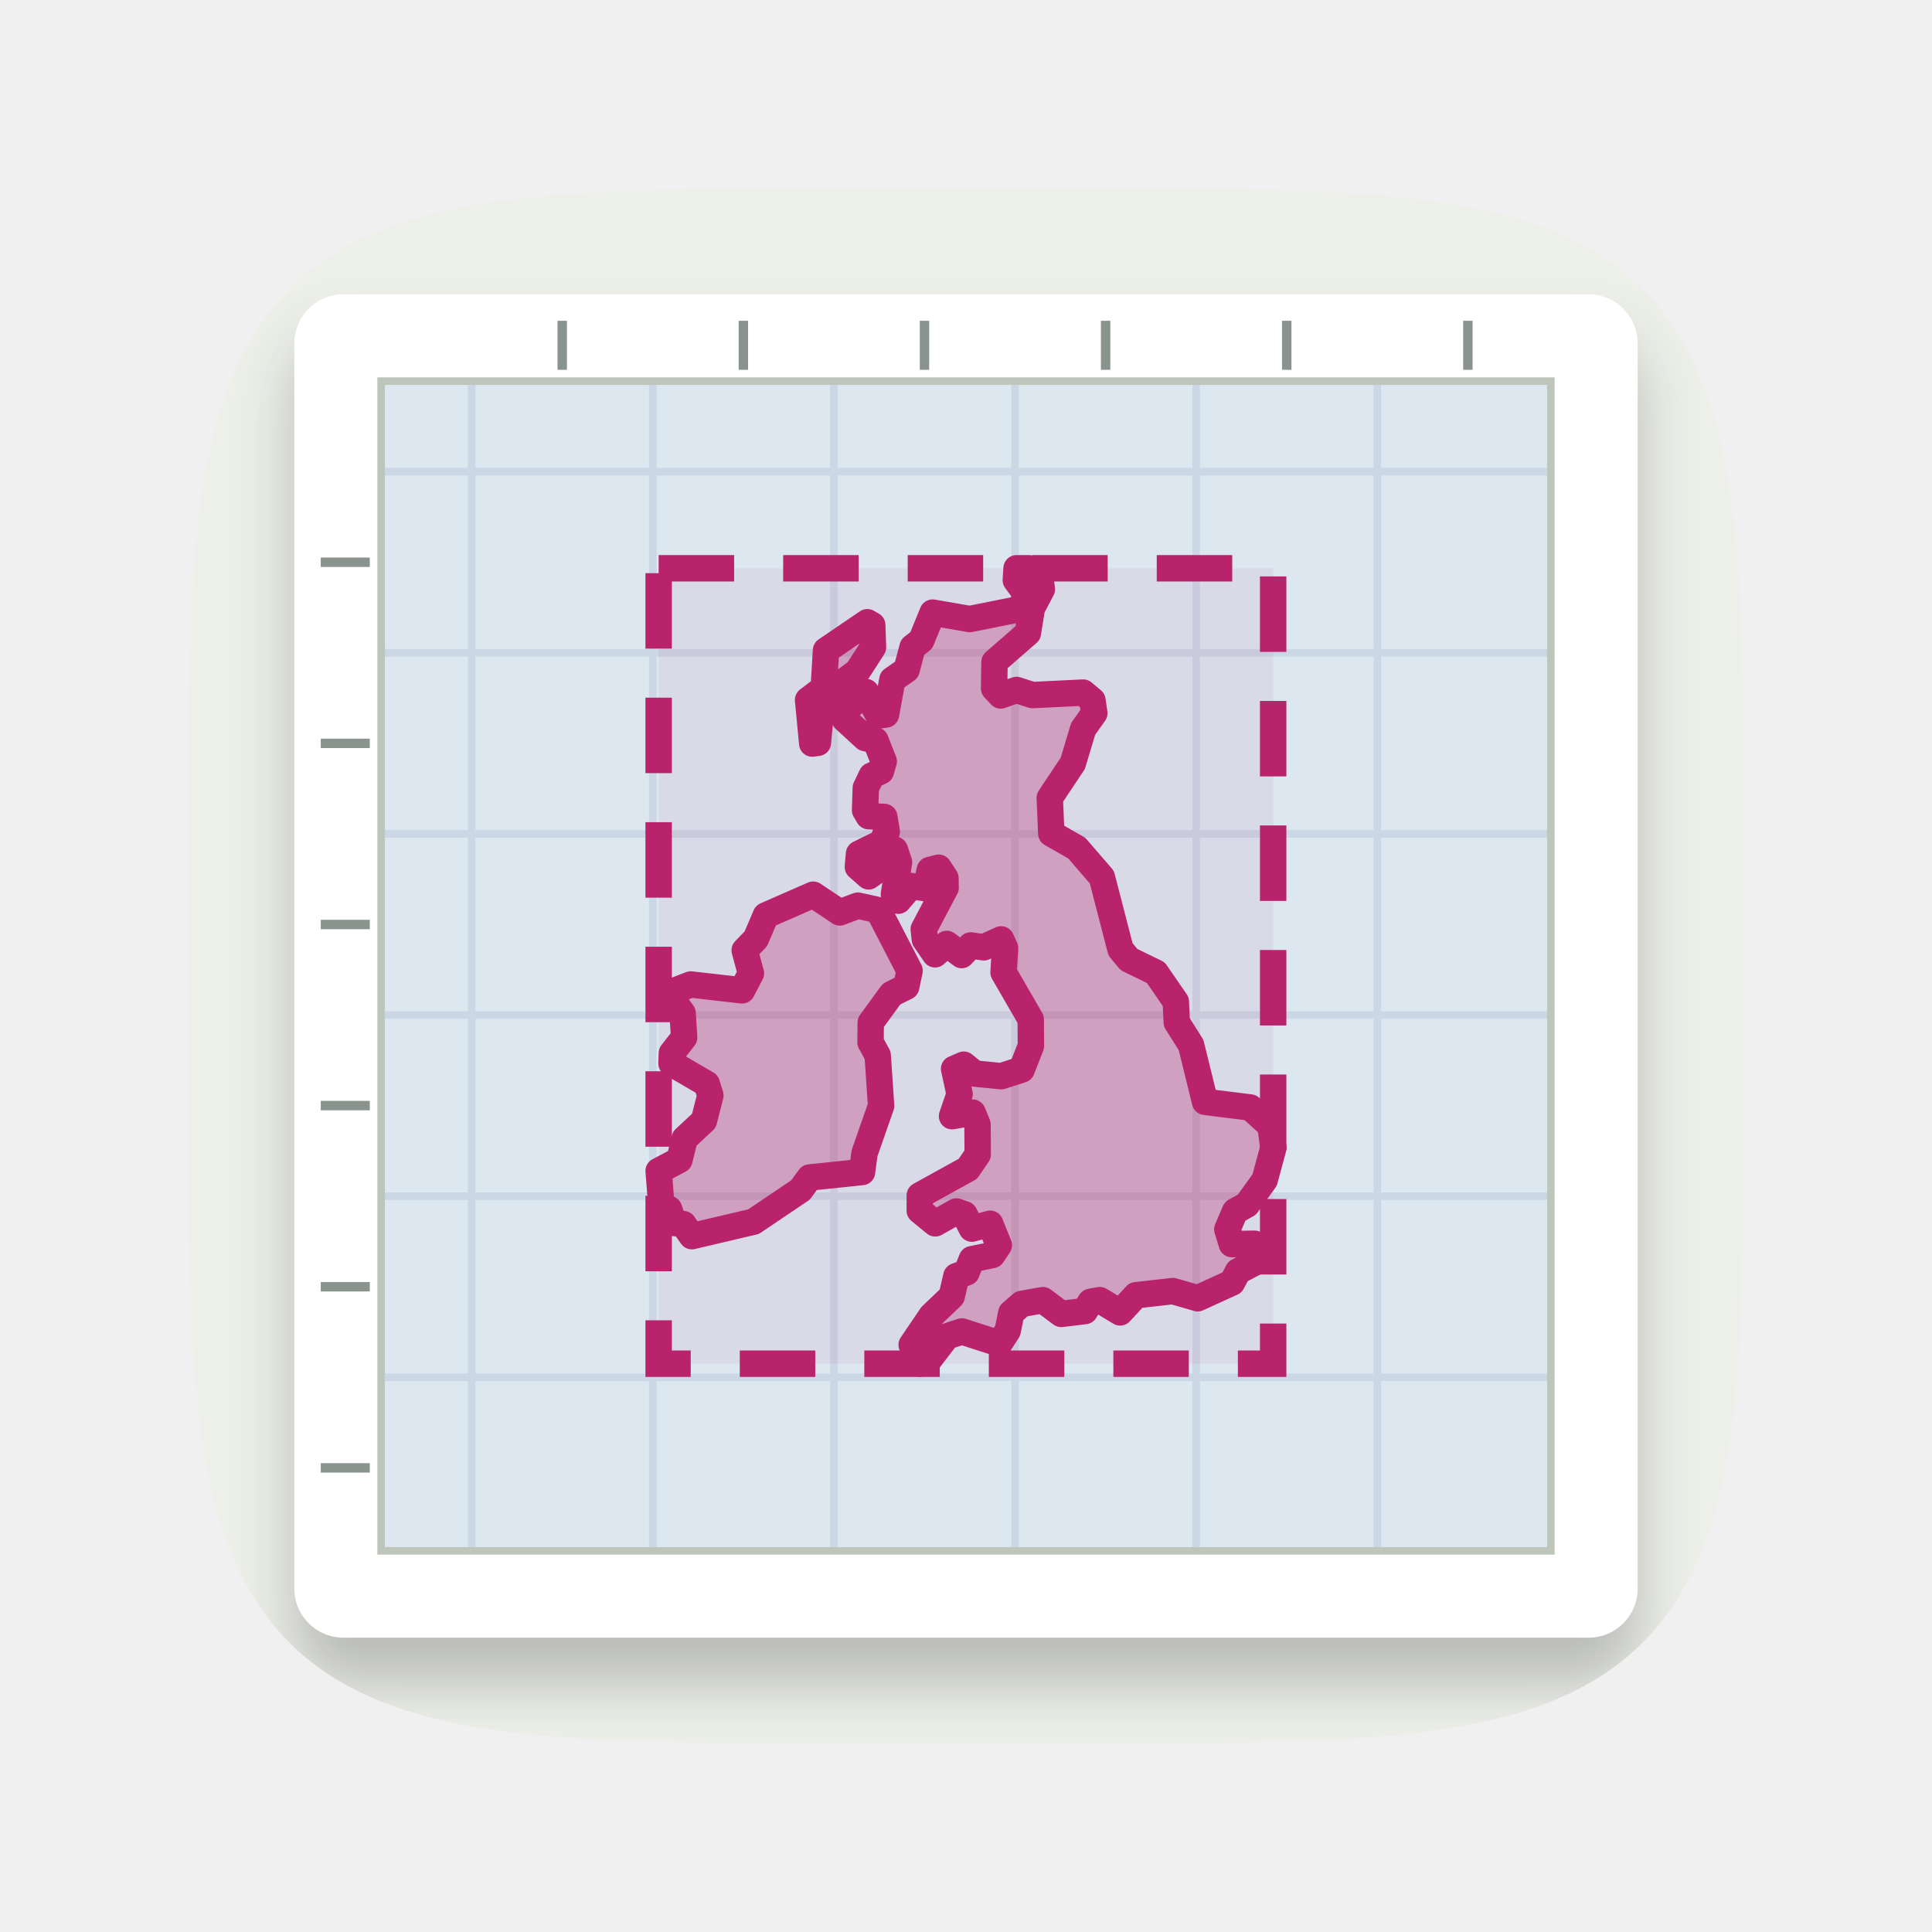
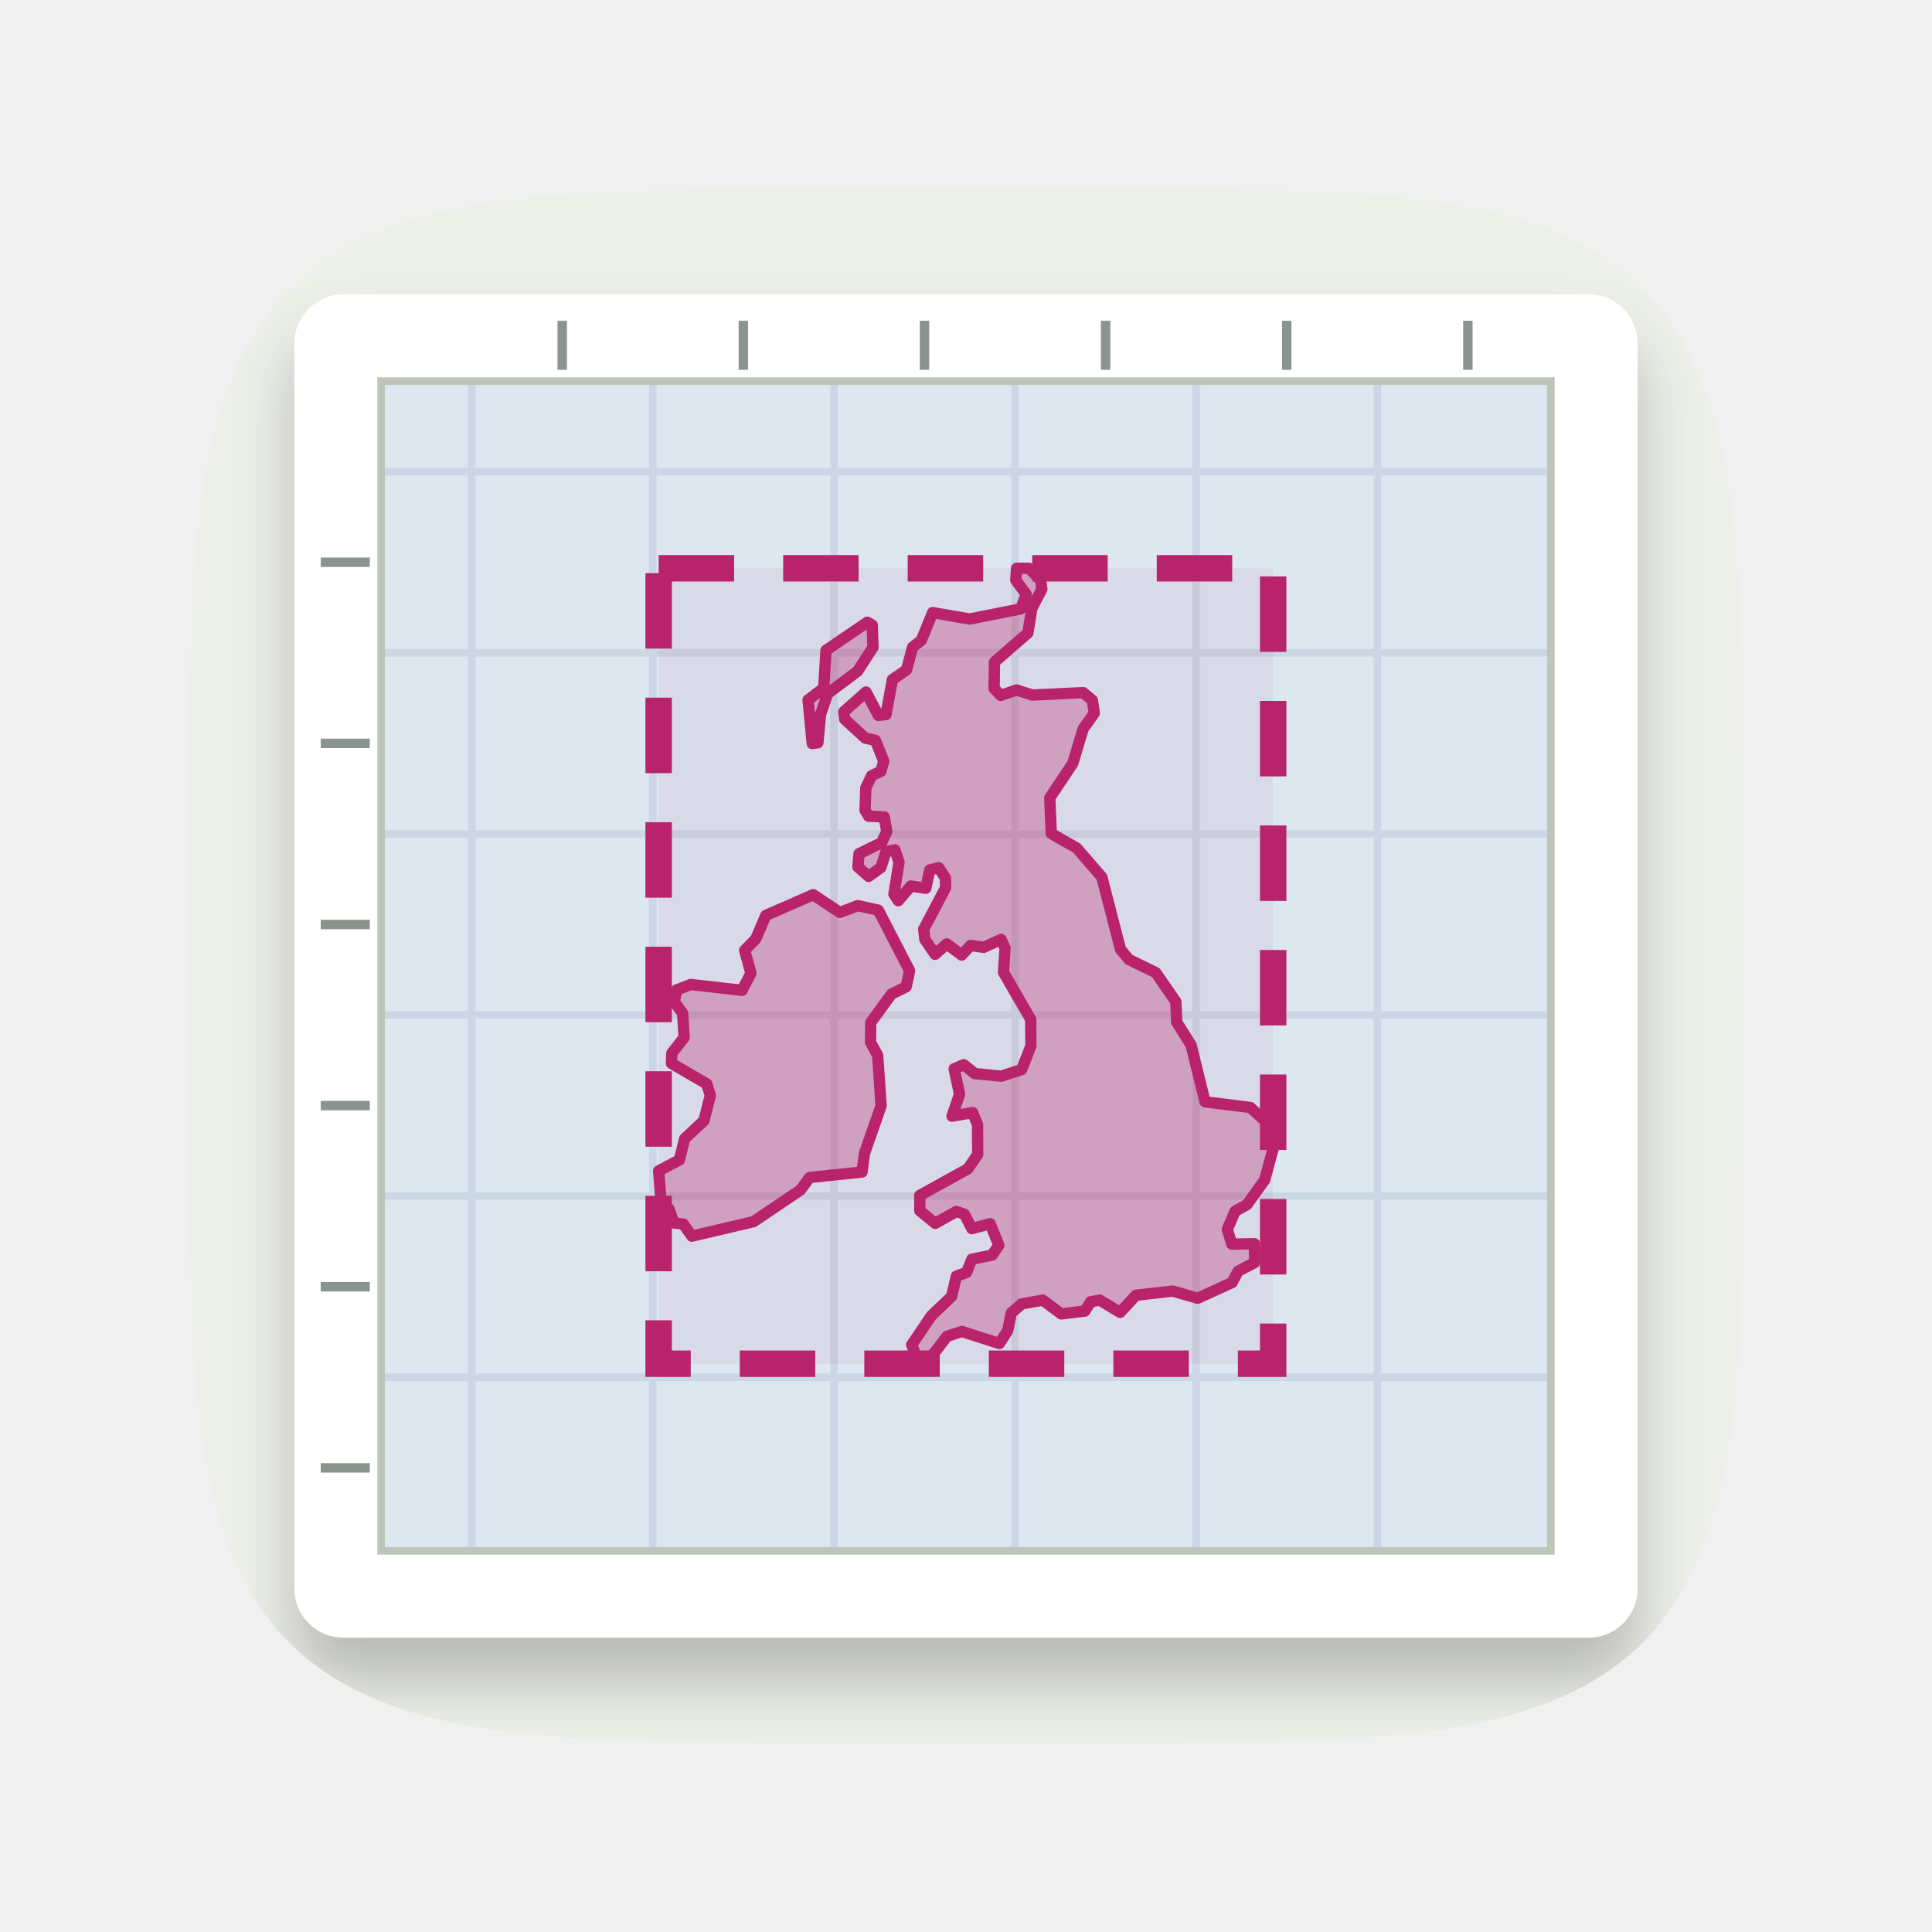
<svg xmlns="http://www.w3.org/2000/svg" xmlns:xlink="http://www.w3.org/1999/xlink" viewBox="0 0 1024 1024" width="1024" height="1024">
  <defs>
    <path id="squircle" d="M 924.0 512.0 L 923.9 619.7 L 923.6 654.0 L 923.1 679.0 L 922.4 699.2 L 921.5 716.5 L 920.4 731.8 L 919.1 745.5 L 917.5 758.1 L 915.8 769.6 L 913.9 780.2 L 911.7 790.2 L 909.4 799.5 L 906.8 808.2 L 904.0 816.5 L 901.0 824.2 L 897.7 831.6 L 894.2 838.5 L 890.5 845.1 L 886.6 851.3 L 882.3 857.2 L 877.9 862.8 L 873.1 868.1 L 868.1 873.1 L 862.8 877.9 L 857.2 882.3 L 851.3 886.6 L 845.1 890.5 L 838.5 894.2 L 831.6 897.7 L 824.2 901.0 L 816.5 904.0 L 808.2 906.8 L 799.5 909.4 L 790.2 911.7 L 780.2 913.9 L 769.6 915.8 L 758.1 917.5 L 745.5 919.1 L 731.8 920.4 L 716.5 921.5 L 699.2 922.4 L 679.0 923.1 L 654.0 923.6 L 619.7 923.9 L 512.0 924.0 L 404.3 923.9 L 370.0 923.6 L 345.0 923.1 L 324.8 922.4 L 307.5 921.5 L 292.2 920.4 L 278.5 919.1 L 265.9 917.5 L 254.4 915.8 L 243.8 913.9 L 233.8 911.7 L 224.5 909.4 L 215.8 906.8 L 207.5 904.0 L 199.8 901.0 L 192.4 897.7 L 185.5 894.2 L 178.9 890.5 L 172.7 886.6 L 166.8 882.3 L 161.2 877.9 L 155.9 873.1 L 150.9 868.1 L 146.1 862.8 L 141.7 857.2 L 137.4 851.3 L 133.5 845.1 L 129.8 838.5 L 126.3 831.6 L 123.0 824.2 L 120.0 816.5 L 117.2 808.2 L 114.6 799.5 L 112.3 790.2 L 110.1 780.2 L 108.2 769.6 L 106.5 758.1 L 104.9 745.5 L 103.6 731.8 L 102.5 716.5 L 101.6 699.2 L 100.9 679.0 L 100.4 654.0 L 100.1 619.7 L 100.0 512.0 L 100.1 404.3 L 100.4 370.0 L 100.9 345.0 L 101.6 324.8 L 102.5 307.5 L 103.6 292.2 L 104.9 278.5 L 106.5 265.9 L 108.2 254.4 L 110.1 243.8 L 112.3 233.8 L 114.6 224.5 L 117.2 215.8 L 120.0 207.5 L 123.0 199.8 L 126.3 192.4 L 129.8 185.5 L 133.5 178.9 L 137.4 172.7 L 141.7 166.8 L 146.1 161.2 L 150.9 155.9 L 155.9 150.9 L 161.2 146.1 L 166.8 141.7 L 172.7 137.4 L 178.9 133.5 L 185.5 129.8 L 192.4 126.3 L 199.8 123.0 L 207.5 120.0 L 215.8 117.2 L 224.5 114.6 L 233.8 112.3 L 243.8 110.1 L 254.4 108.2 L 265.9 106.5 L 278.5 104.9 L 292.2 103.6 L 307.5 102.5 L 324.8 101.6 L 345.0 100.9 L 370.0 100.4 L 404.3 100.1 L 512.0 100.0 L 619.7 100.1 L 654.0 100.4 L 679.0 100.9 L 699.2 101.6 L 716.5 102.5 L 731.8 103.6 L 745.5 104.9 L 758.1 106.5 L 769.6 108.2 L 780.2 110.1 L 790.2 112.3 L 799.5 114.6 L 808.2 117.2 L 816.5 120.0 L 824.2 123.0 L 831.6 126.3 L 838.5 129.8 L 845.1 133.5 L 851.3 137.4 L 857.2 141.7 L 862.8 146.1 L 868.1 150.9 L 873.1 155.9 L 877.9 161.2 L 882.3 166.8 L 886.6 172.7 L 890.5 178.9 L 894.2 185.5 L 897.7 192.4 L 901.0 199.8 L 904.0 207.5 L 906.8 215.8 L 909.4 224.5 L 911.7 233.8 L 913.9 243.8 L 915.8 254.4 L 917.5 265.9 L 919.1 278.5 L 920.4 292.2 L 921.5 307.5 L 922.4 324.8 L 923.1 345.0 L 923.6 370.0 L 923.9 404.3 Z" />
    <clipPath id="tile">
      <use xlink:href="#squircle" />
    </clipPath>
    <filter id="soft" x="-20%" y="-20%" width="140%" height="140%">
      <feGaussianBlur stdDeviation="16" />
    </filter>
    <clipPath id="map">
      <rect x="202" y="202" width="620" height="620" />
    </clipPath>
  </defs>
  <g clip-path="url(#tile)">
    <rect width="1024" height="1024" fill="#EDEFE9" />
    <rect x="156" y="180" width="712" height="712" rx="26" fill="#000" opacity="0.22" filter="url(#soft)" />
    <rect x="156" y="156" width="712" height="712" rx="26" fill="#FFFFFF" />
    <path d="M298 170V196M394 170V196M490 170V196M586 170V196M682 170V196M778 170V196M170 298H196M170 394H196M170 490H196M170 586H196M170 682H196M170 778H196" stroke="#8A948E" stroke-width="5" fill="none" />
    <g clip-path="url(#map)">
      <rect x="202" y="202" width="620" height="620" fill="#DCE7F0" />
      <path d="M250 202V822M346 202V822M442 202V822M538 202V822M634 202V822M730 202V822M202 250H822M202 346H822M202 442H822M202 538H822M202 634H822M202 730H822" stroke="#CBD7E4" stroke-width="4" fill="none" />
-       <path d="M459.0 366.8L465.6 379.2L469.6 378.7L473.0 360.2L480.5 355.0L483.7 343.0L488.3 339.4L494.3 324.7L514.0 328.1L541.0 322.7L543.9 315.0L538.4 307.5L538.8 301.2L545.4 301.2L551.6 307.6L552.2 312.3L546.9 322.4L544.8 335.5L527.1 350.9L526.9 364.9L530.4 368.6L538.8 365.7L547.2 368.4L574.1 367.1L579.0 371.2L580.0 378.0L574.1 386.3L568.6 404.6L556.4 422.9L557.2 441.8L570.7 449.5L584.0 464.9L593.9 503.2L598.4 508.6L612.6 515.5L623.2 530.9L623.7 541.8L631.3 553.9L638.7 584.0L662.7 587.0L673.4 596.7L674.9 608.4L670.3 625.4L660.9 638.5L654.6 642.0L650.5 651.6L652.9 659.4L664.9 659.2L665.0 669.2L656.2 673.8L653.0 679.8L634.8 688.1L621.6 684.3L602.1 686.5L593.7 695.6L582.9 689.1L578.0 690.0L575.0 694.9L562.5 696.4L552.7 689.1L541.5 691.1L536.0 695.9L534.1 705.3L529.7 712.1L509.8 705.7L501.9 708.3L491.5 721.9L487.3 722.8L483.2 712.8L493.7 697.3L504.4 687.1L506.9 676.4L512.3 674.4L515.1 667.4L525.9 665.2L529.4 660.0L524.8 648.6L515.1 651.2L511.2 643.6L506.9 642.1L495.7 648.4L487.5 641.7L487.5 633.6L513.0 619.5L518.2 611.9L518.1 596.0L515.5 589.7L504.6 591.6L508.6 579.9L505.7 566.5L510.8 564.3L516.6 569.0L530.7 570.4L541.5 566.9L546.4 554.4L546.3 540.3L531.9 515.4L532.7 502.5L530.6 497.9L521.4 502.1L514.5 501.1L509.7 506.2L501.8 500.3L495.6 505.8L490.2 497.9L489.6 492.5L501.2 470.5L501.1 465.4L497.5 459.9L492.8 461.1L490.7 470.8L482.8 469.6L476.1 477.4L473.8 473.9L476.5 457.0L474.3 450.4L469.6 451.4L466.9 459.8L460.4 464.5L454.7 459.5L455.3 452.5L467.3 446.6L470.0 440.8L468.7 433.0L460.4 432.6L458.5 429.4L458.9 417.6L462.0 411.1L466.9 408.8L468.4 403.5L464.0 392.4L458.6 391.2L447.7 381.2L447.2 377.3L459.0 366.8ZM349.1 620.6L360.1 614.8L362.9 603.5L373.1 594.0L376.5 580.6L374.6 574.5L355.9 563.6L356.1 558.2L362.6 549.9L361.8 537.0L357.4 531.1L358.6 524.7L366.1 521.8L393.3 524.9L398.0 515.9L394.7 503.7L400.6 497.6L405.9 485.2L431.0 474.2L445.1 483.6L454.7 480.0L465.5 482.4L482.1 514.5L480.3 523.0L472.5 526.9L461.5 542.0L461.4 552.4L465.2 559.4L467.0 586.1L458.2 611.3L456.9 621.2L429.1 624.1L424.3 630.7L399.4 647.5L366.7 655.2L362.2 648.8L357.2 648.2L354.6 640.8L350.5 638.6L349.1 620.6ZM428.3 371.0L436.6 364.7L437.8 344.7L459.7 329.8L462.3 331.3L462.7 343.1L454.5 355.8L438.7 367.6L434.9 378.7L433.5 393.7L430.5 394.1L428.3 371.0Z" fill="#B8236B" fill-opacity="0.32" stroke="#B8236B" stroke-width="14" stroke-linejoin="round" fill-rule="evenodd" />
+       <path d="M459.0 366.8L465.6 379.2L469.6 378.7L473.0 360.2L480.5 355.0L483.7 343.0L488.3 339.4L494.3 324.7L514.0 328.1L541.0 322.7L543.9 315.0L538.4 307.5L538.8 301.2L545.4 301.2L551.6 307.6L552.2 312.3L546.9 322.4L544.8 335.5L527.1 350.9L526.9 364.9L530.4 368.6L538.8 365.7L547.2 368.4L574.1 367.1L579.0 371.2L580.0 378.0L574.1 386.3L568.6 404.6L556.4 422.9L557.2 441.8L570.7 449.5L584.0 464.9L593.9 503.2L598.4 508.6L612.6 515.5L623.2 530.9L623.7 541.8L631.3 553.9L638.7 584.0L662.7 587.0L673.4 596.7L674.9 608.4L670.3 625.4L660.9 638.5L654.6 642.0L650.5 651.6L652.9 659.4L664.9 659.2L665.0 669.2L656.2 673.8L653.0 679.8L634.8 688.1L621.6 684.3L602.1 686.5L593.7 695.6L582.9 689.1L578.0 690.0L575.0 694.9L562.5 696.4L552.7 689.1L541.5 691.1L536.0 695.9L534.1 705.3L529.7 712.1L509.8 705.7L501.9 708.3L491.5 721.9L487.3 722.8L483.2 712.8L493.7 697.3L504.4 687.1L506.9 676.4L512.3 674.4L515.1 667.4L525.9 665.2L529.4 660.0L524.8 648.6L515.1 651.2L511.2 643.6L506.9 642.1L495.7 648.4L487.5 641.7L487.5 633.6L513.0 619.5L518.2 611.9L518.1 596.0L515.5 589.7L504.6 591.6L508.6 579.9L505.7 566.5L510.8 564.3L516.6 569.0L530.7 570.4L541.5 566.9L546.4 554.4L546.3 540.3L531.9 515.4L532.7 502.5L530.6 497.9L521.4 502.1L514.5 501.1L509.7 506.2L501.8 500.3L495.6 505.8L490.2 497.9L489.6 492.5L501.2 470.5L501.1 465.4L497.5 459.9L492.8 461.1L490.7 470.8L482.8 469.6L476.1 477.4L473.8 473.9L476.5 457.0L474.3 450.4L469.6 451.4L466.9 459.8L460.4 464.5L454.7 459.5L455.3 452.5L467.3 446.6L470.0 440.8L468.7 433.0L460.4 432.6L458.5 429.4L458.9 417.6L462.0 411.1L466.9 408.8L468.4 403.5L464.0 392.4L458.6 391.2L447.7 381.2L447.2 377.3L459.0 366.8ZM349.1 620.6L360.1 614.8L362.9 603.5L373.1 594.0L376.5 580.6L374.6 574.5L355.9 563.6L356.1 558.2L362.6 549.9L361.8 537.0L357.4 531.1L358.6 524.7L366.1 521.8L393.3 524.9L398.0 515.9L394.7 503.7L400.6 497.6L405.9 485.2L431.0 474.2L445.1 483.6L454.7 480.0L465.5 482.4L482.1 514.5L480.3 523.0L472.5 526.9L461.5 542.0L461.4 552.4L465.2 559.4L467.0 586.1L458.2 611.3L456.9 621.2L429.1 624.1L424.3 630.7L399.4 647.5L366.7 655.2L362.2 648.8L357.2 648.2L354.6 640.8L350.5 638.6L349.1 620.6ZM428.3 371.0L436.6 364.7L437.8 344.7L459.7 329.8L462.3 331.3L462.7 343.1L454.5 355.8L438.7 367.6L434.9 378.7L433.5 393.7L430.5 394.1L428.3 371.0Z" fill="#B8236B" fill-opacity="0.32" stroke="#B8236B" stroke-width="6" stroke-linejoin="round" fill-rule="evenodd" />
      <rect x="349.1" y="301.2" width="325.7" height="421.6" fill="rgba(184,35,107,0.07)" stroke="#B8236B" stroke-width="14" stroke-dasharray="40 26" />
    </g>
    <rect x="202" y="202" width="620" height="620" fill="none" stroke="#BEC5BA" stroke-width="4" />
  </g>
</svg>
